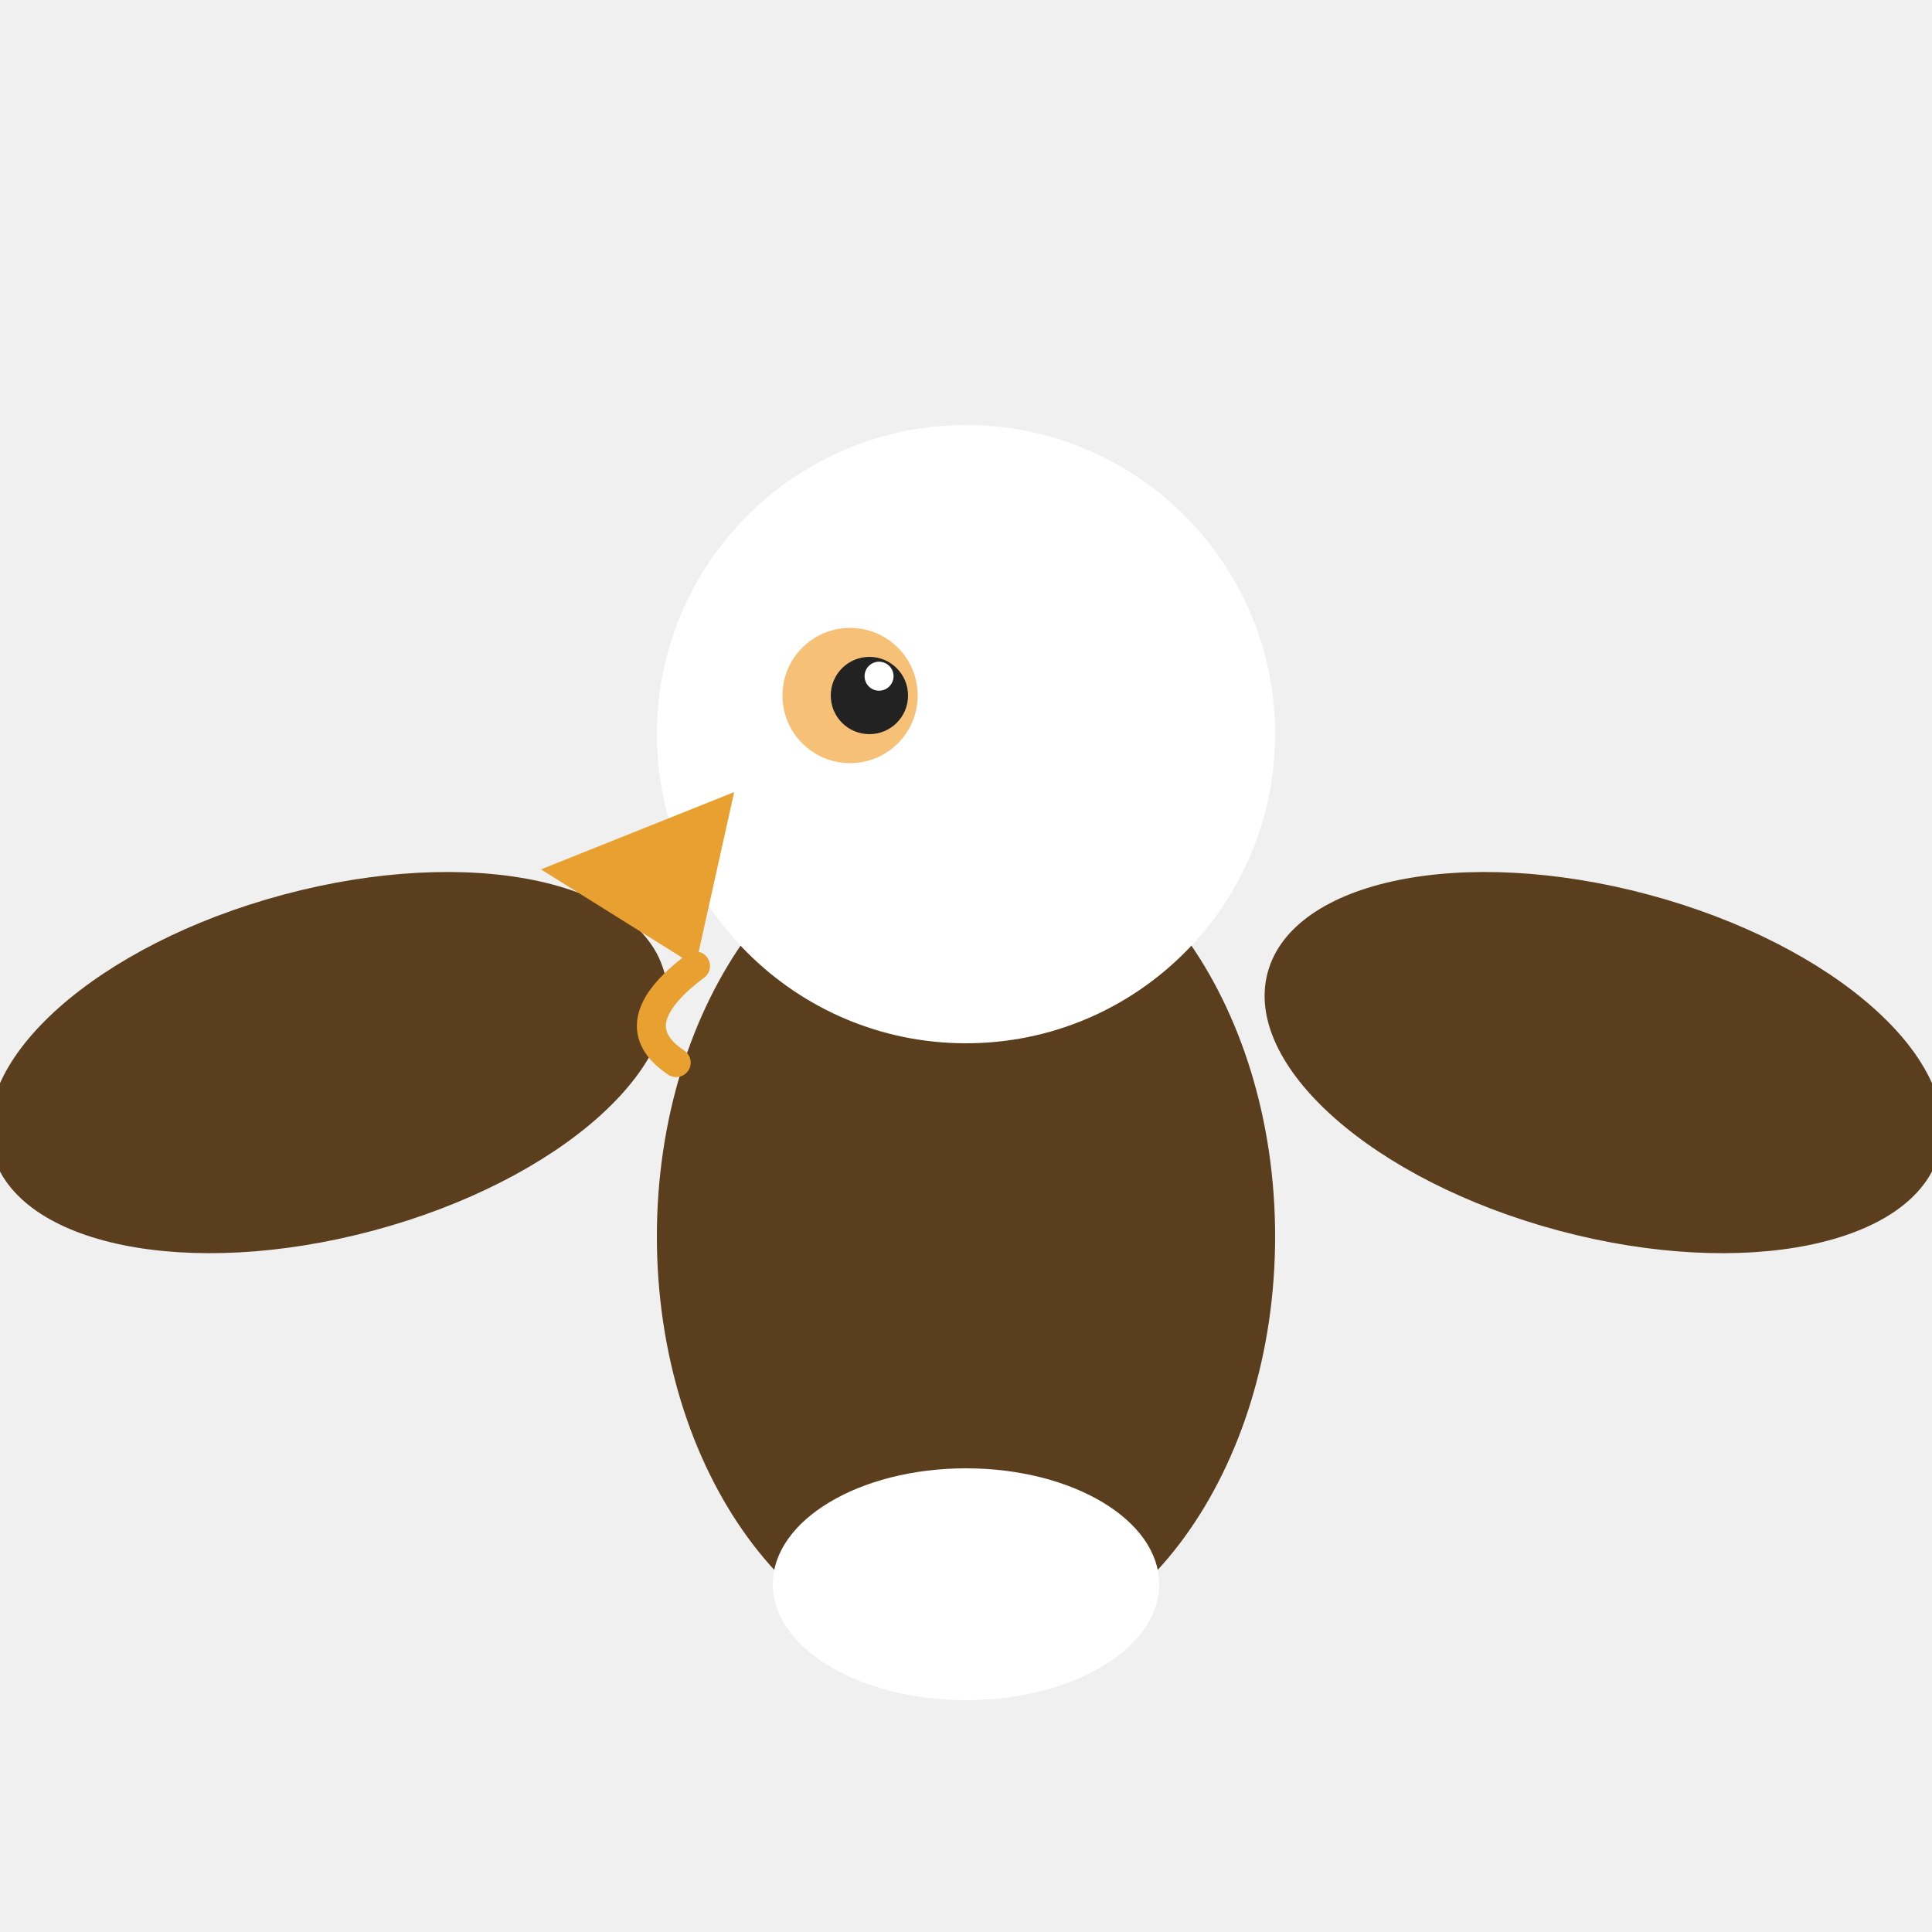
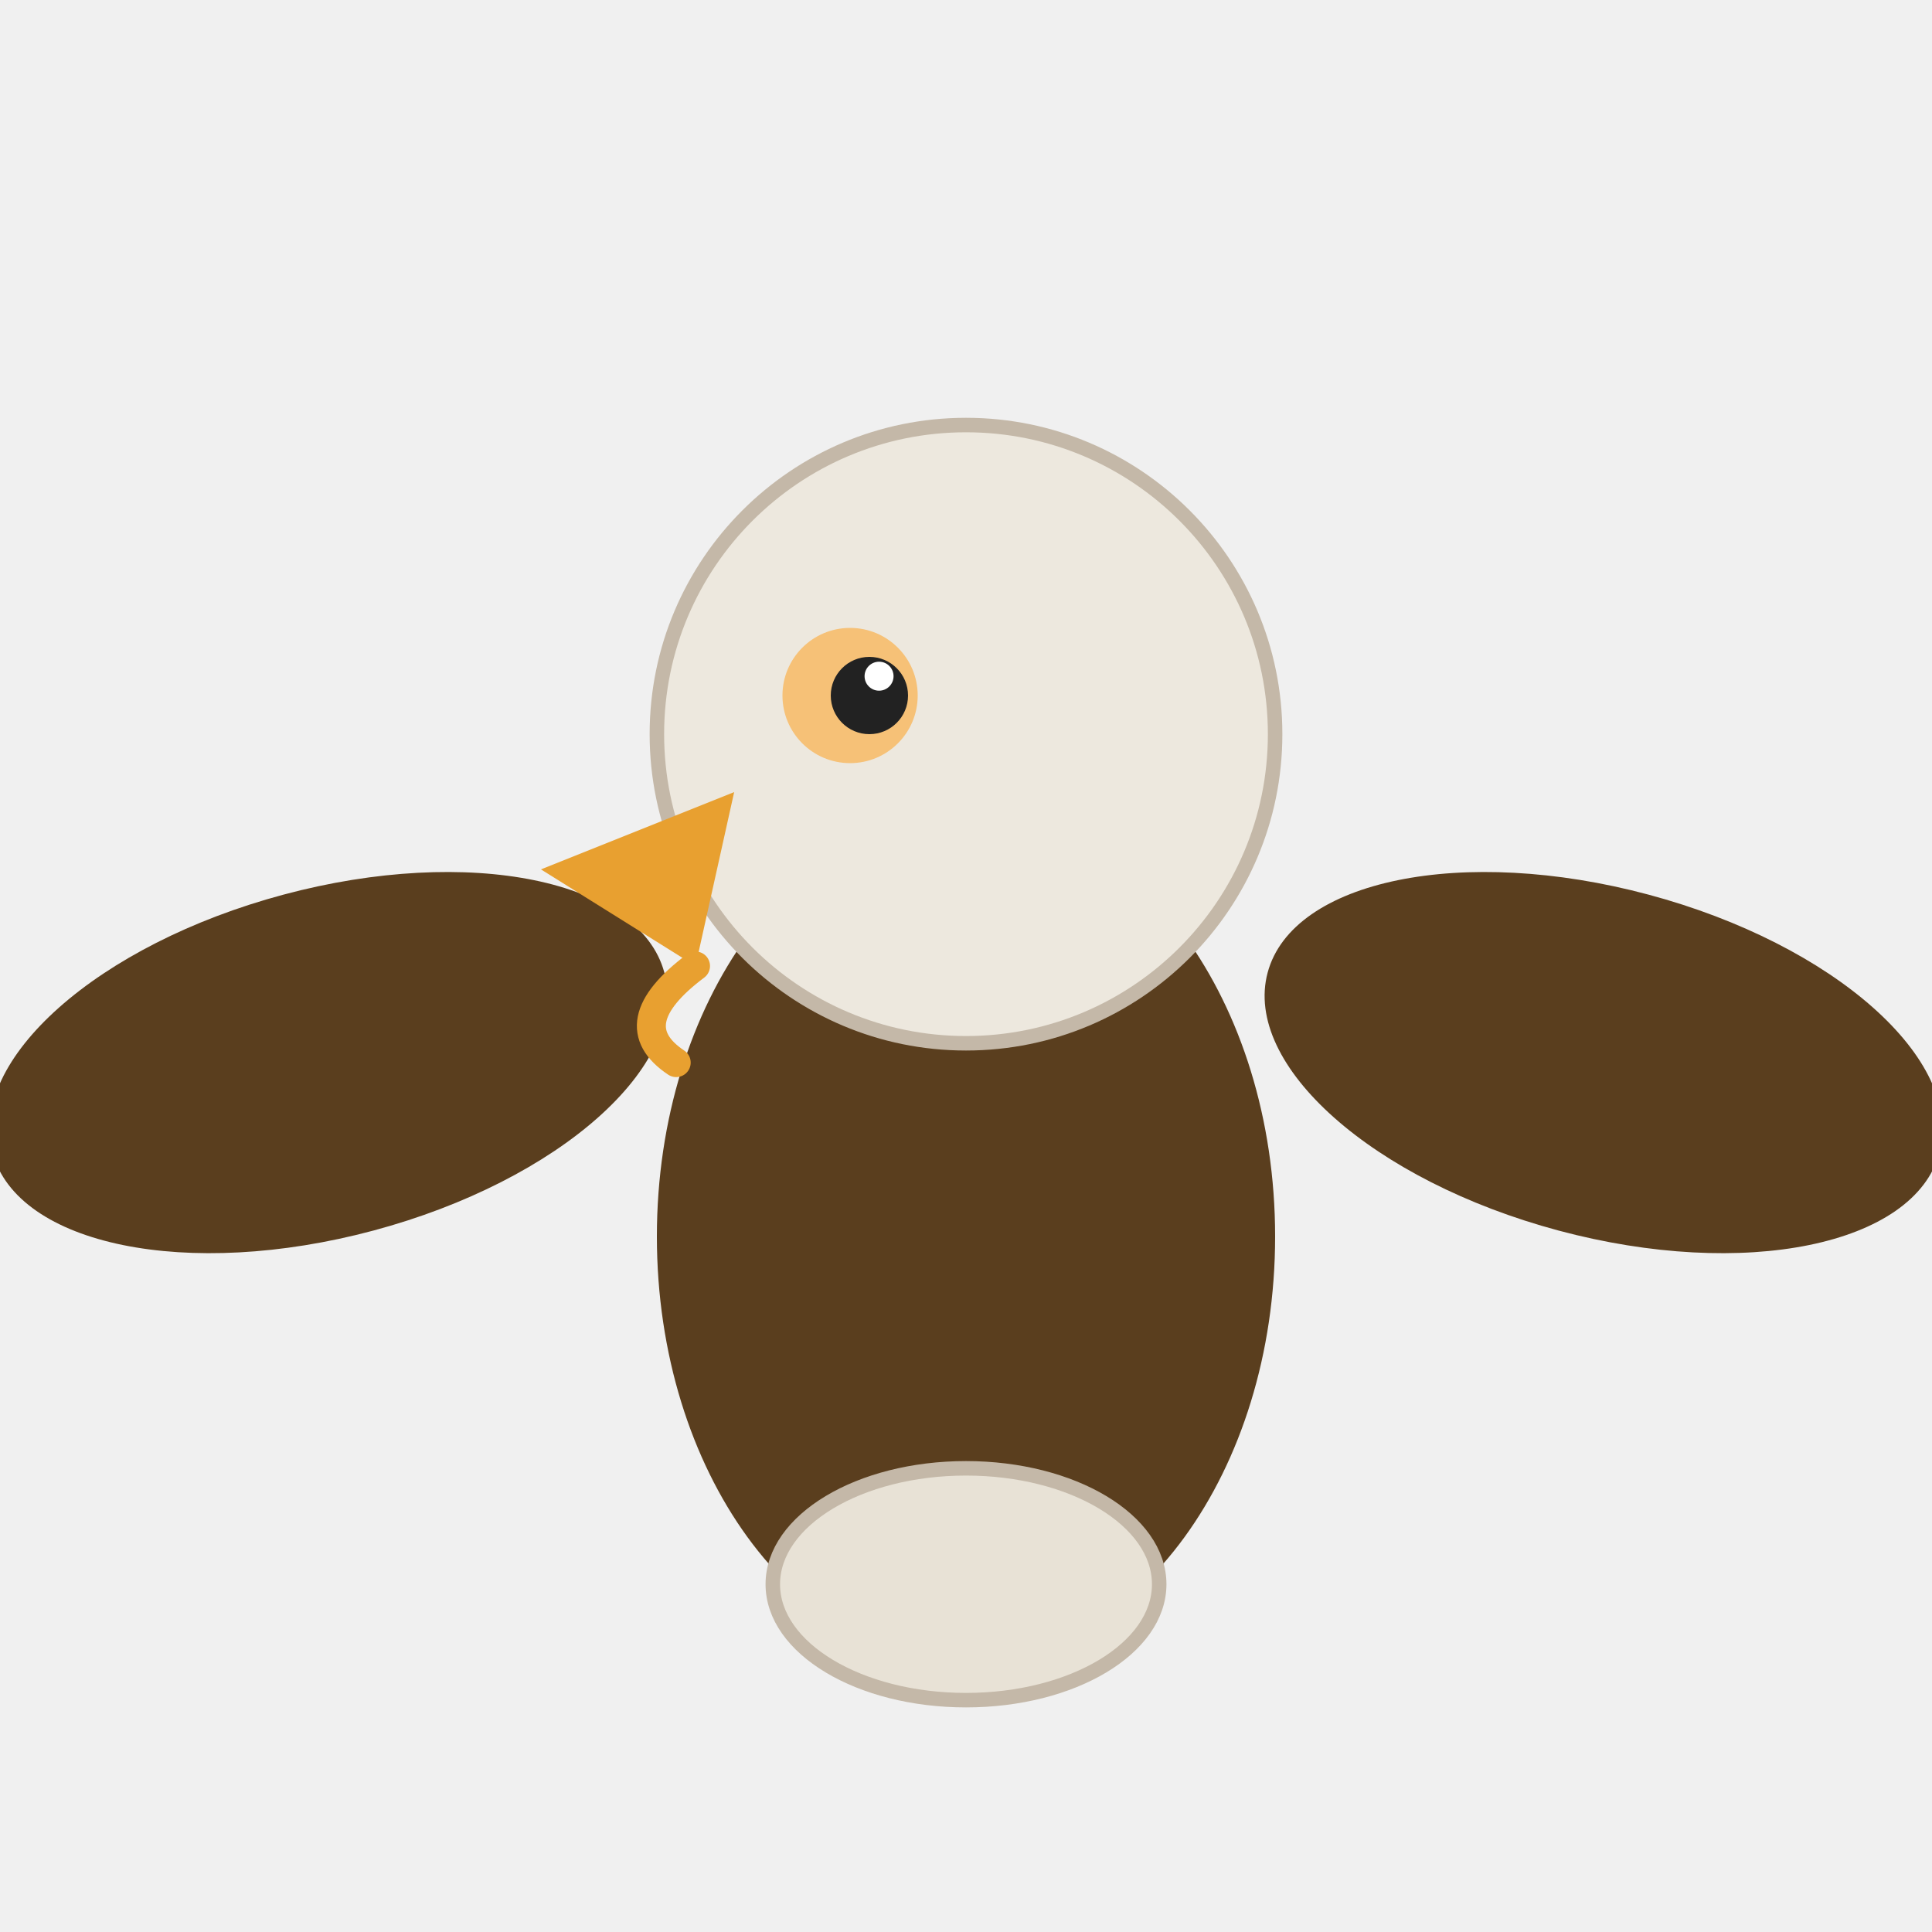
<svg xmlns="http://www.w3.org/2000/svg" viewBox="0 0 200 200" width="200" height="200">
  <ellipse cx="34" cy="110" rx="36" ry="18" fill="#5a3e1e" transform="rotate(-15 34 110)" />
  <ellipse cx="166" cy="110" rx="36" ry="18" fill="#5a3e1e" transform="rotate(15 166 110)" />
  <ellipse cx="100" cy="128" rx="32" ry="44" fill="#5a3e1e" />
-   <ellipse cx="100" cy="164" rx="20" ry="12" fill="#fff" />
-   <circle cx="100" cy="76" r="32" fill="#fff" />
+   <ellipse cx="100" cy="164" rx="20" ry="12" fill="#e8e2d6" />
+   <ellipse cx="100" cy="164" rx="20" ry="12" fill="none" stroke="#c4b8a8" stroke-width="1.5" />
+   <circle cx="100" cy="76" r="32" fill="#ede8de" />
+   <circle cx="100" cy="76" r="32" fill="none" stroke="#c4b8a8" stroke-width="1.5" />
  <circle cx="88" cy="72" r="7" fill="#f6c177" />
  <circle cx="90" cy="72" r="4" fill="#222" />
  <circle cx="91" cy="70" r="1.5" fill="#fff" />
  <polygon points="76,82 56,90 72,100" fill="#e8a030" />
  <path d="M72,100 Q64,106 70,110" stroke="#e8a030" stroke-width="3" fill="none" stroke-linecap="round" />
</svg>
